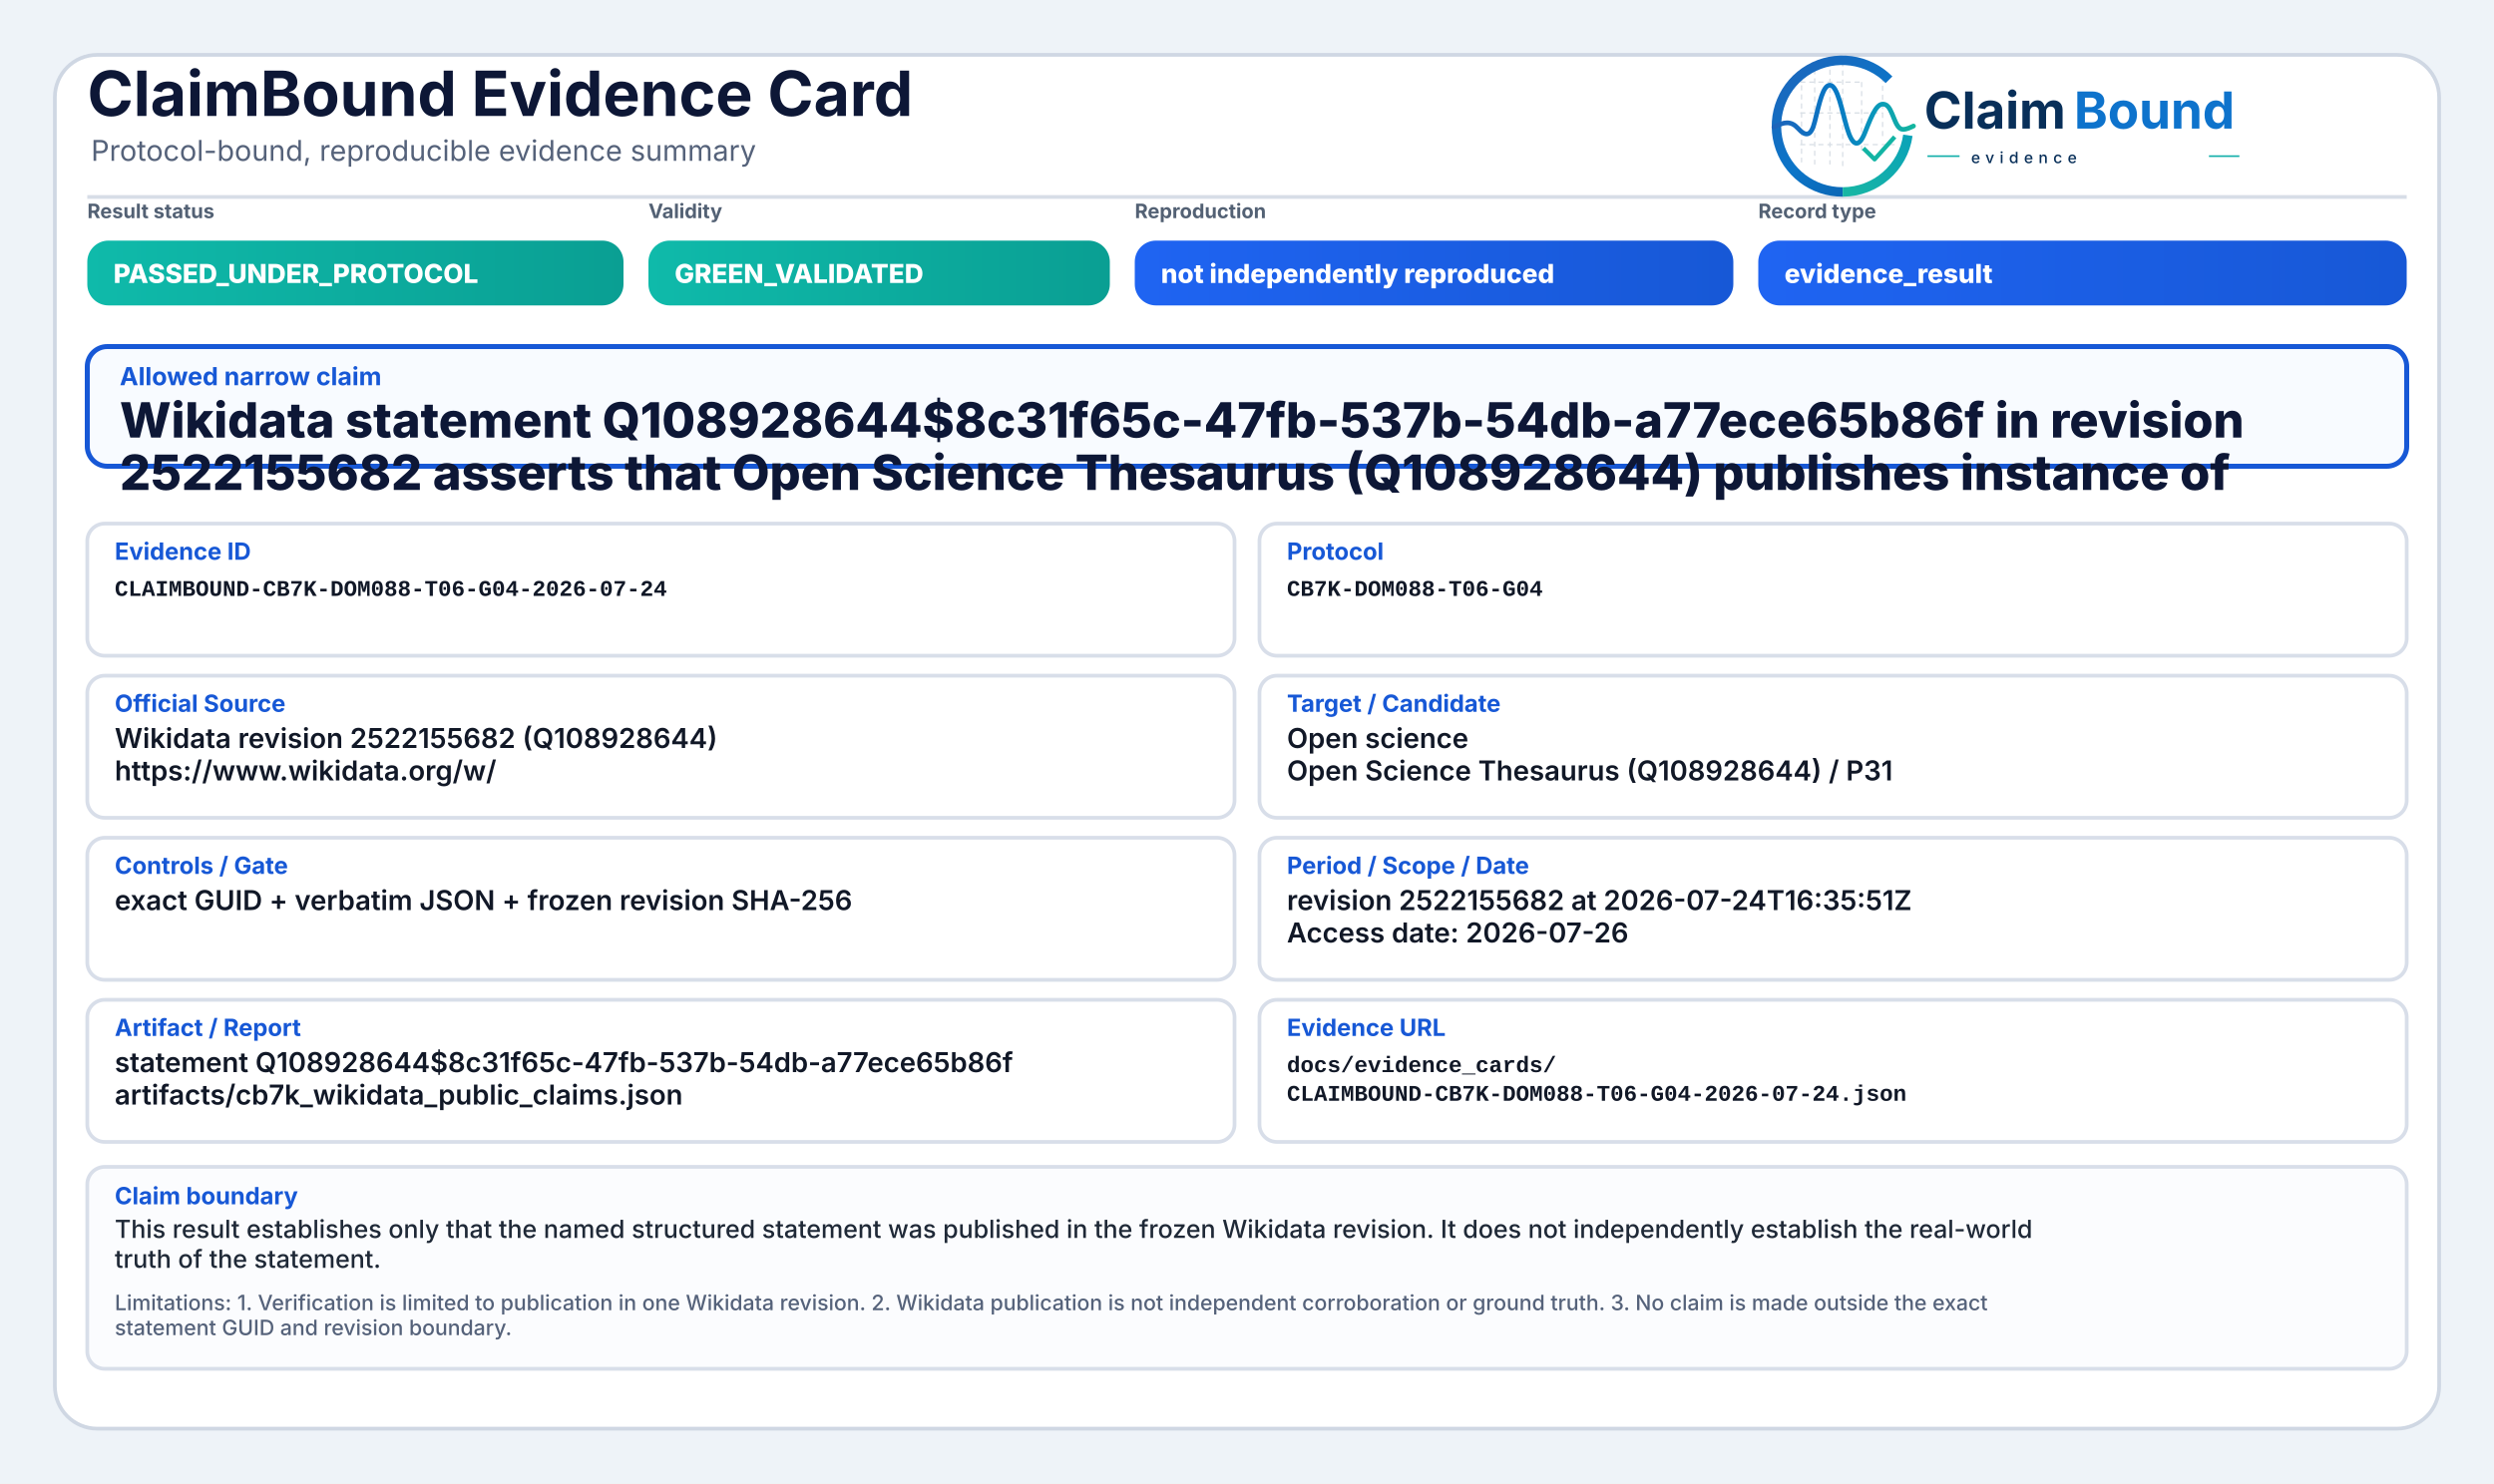
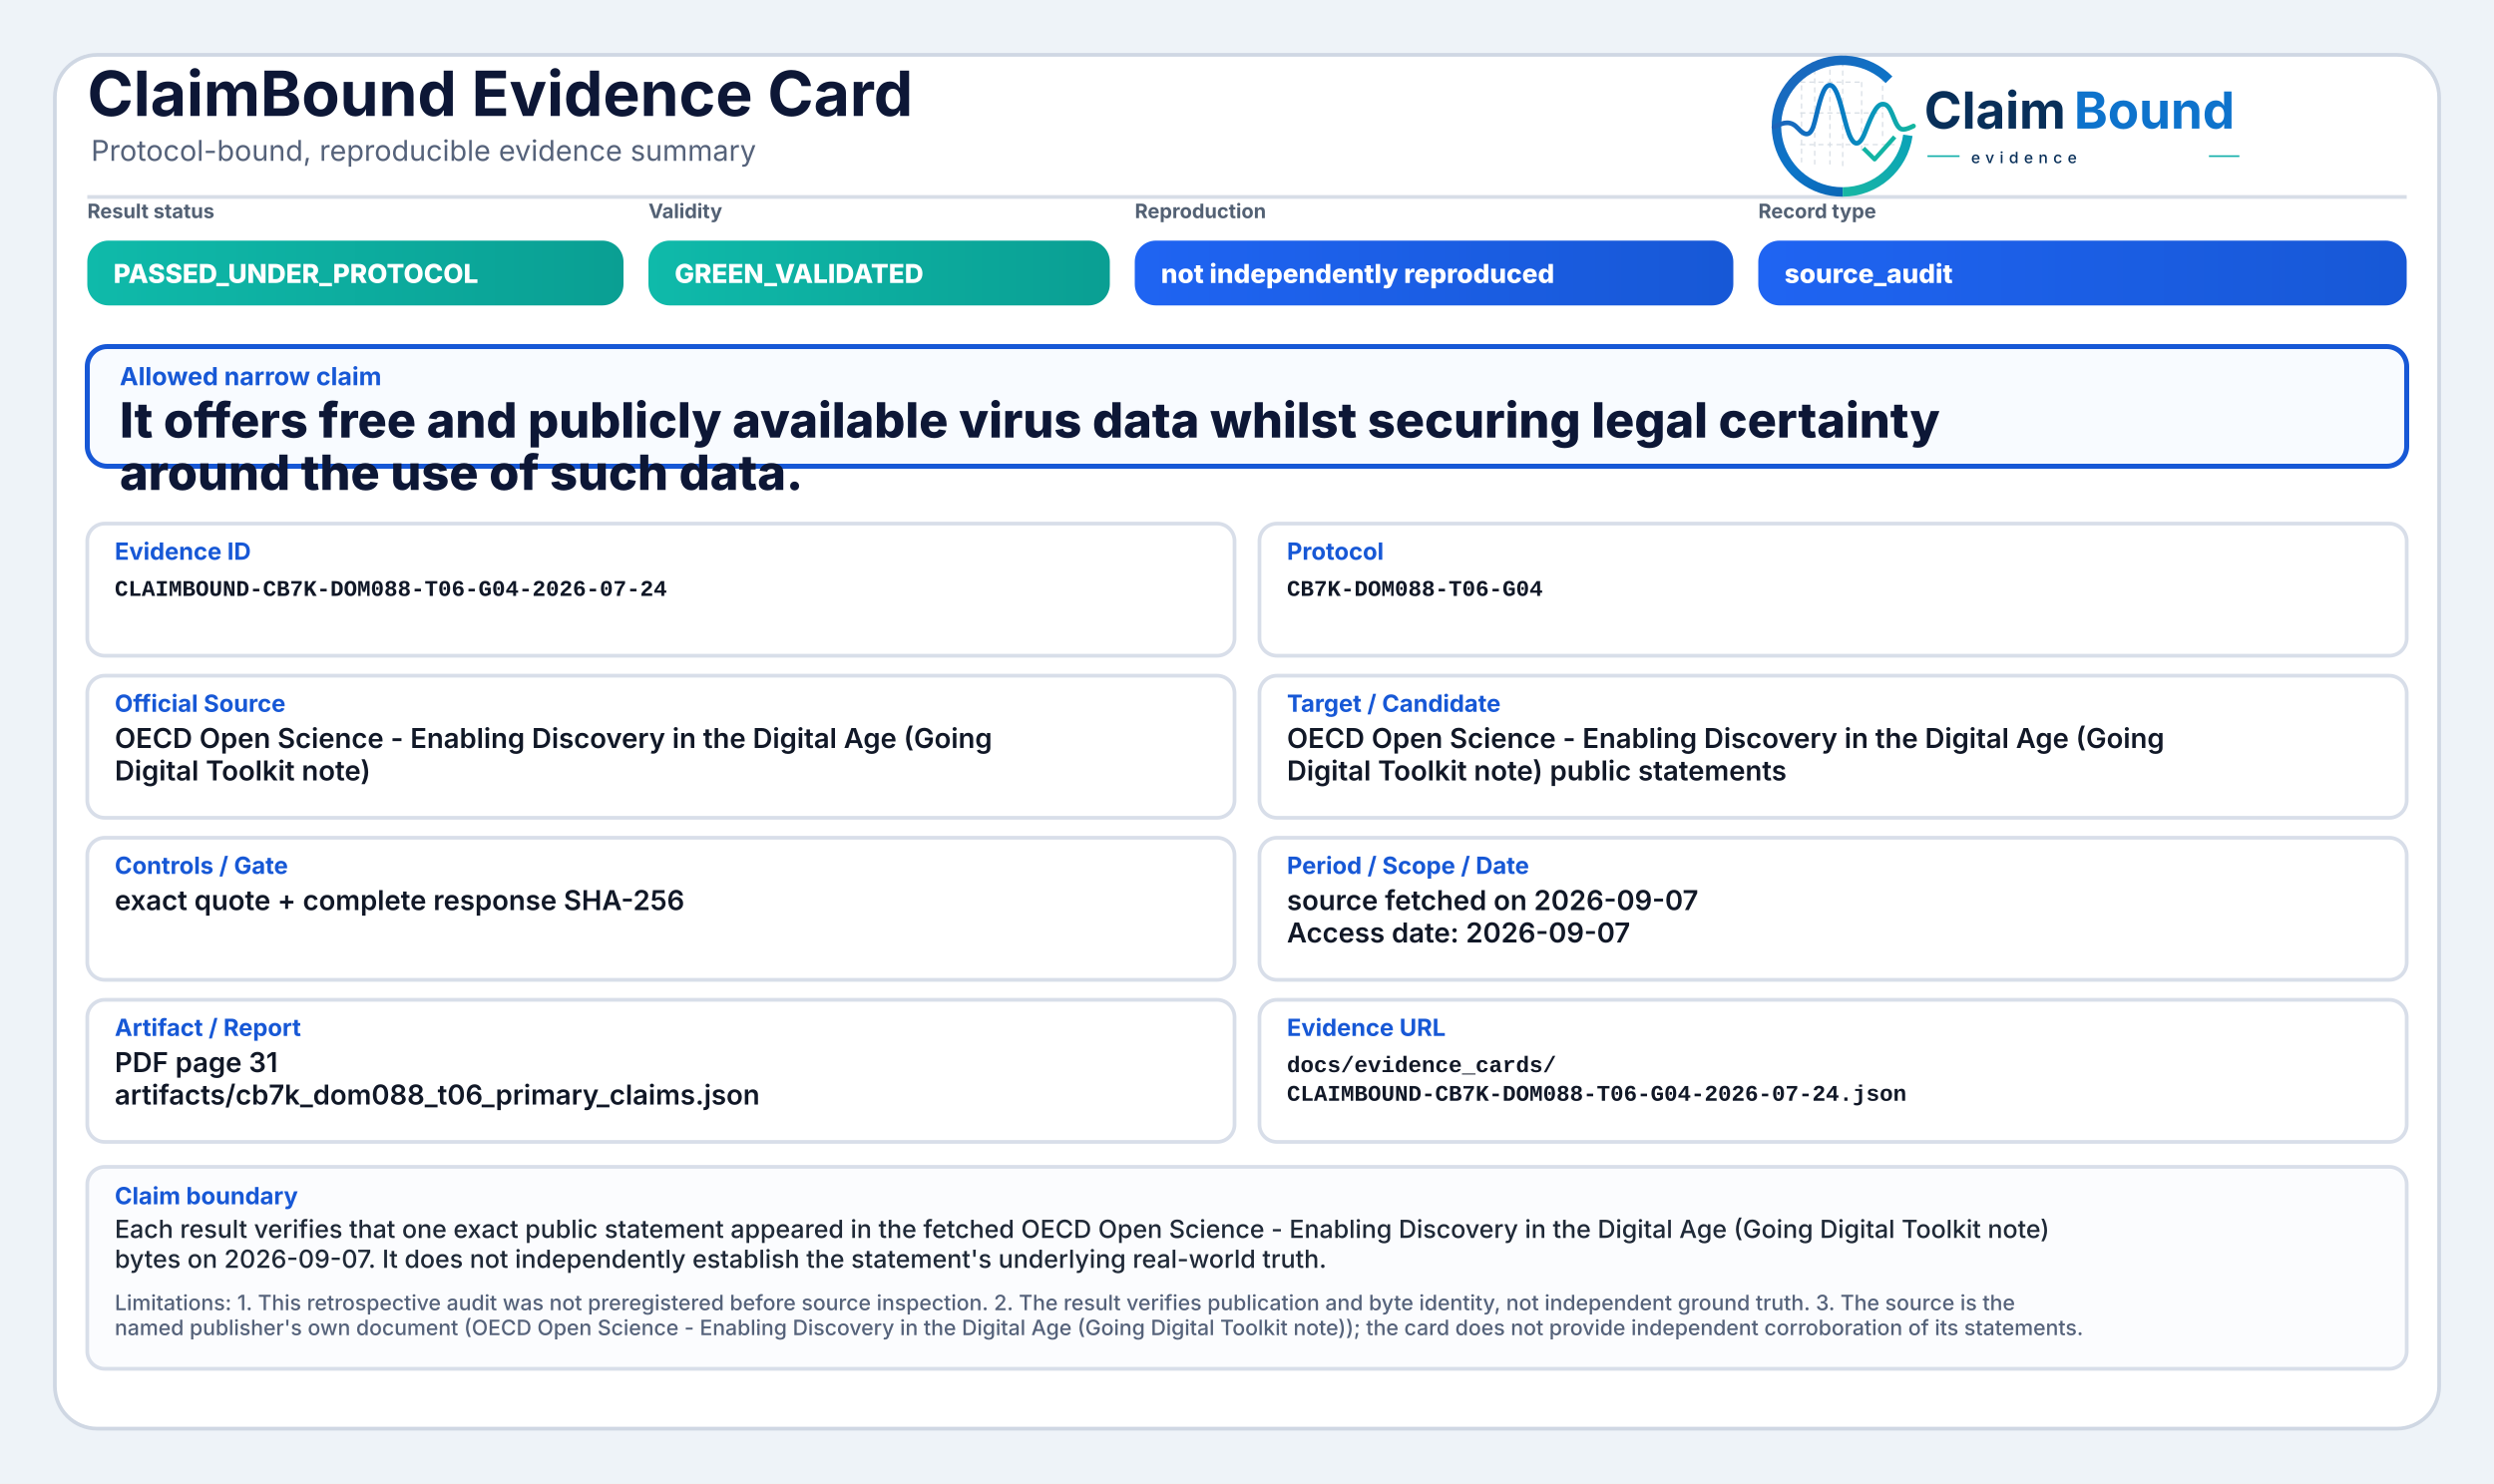
<svg xmlns="http://www.w3.org/2000/svg" width="2000" height="1190" viewBox="0 0 2000 1190" role="img" aria-label="ClaimBound Evidence Card">
  <defs>
    <linearGradient id="greenGrad" x1="0" y1="0" x2="1" y2="0">
      <stop offset="0%" stop-color="#0fbaaa" />
      <stop offset="100%" stop-color="#0a9f93" />
    </linearGradient>
    <linearGradient id="yellowGrad" x1="0" y1="0" x2="1" y2="0">
      <stop offset="0%" stop-color="#fbbf24" />
      <stop offset="100%" stop-color="#d97706" />
    </linearGradient>
    <linearGradient id="amberGrad" x1="0" y1="0" x2="1" y2="0">
      <stop offset="0%" stop-color="#f97316" />
      <stop offset="100%" stop-color="#c2410c" />
    </linearGradient>
    <linearGradient id="redGrad" x1="0" y1="0" x2="1" y2="0">
      <stop offset="0%" stop-color="#ef4444" />
      <stop offset="100%" stop-color="#b91c1c" />
    </linearGradient>
    <linearGradient id="grayGrad" x1="0" y1="0" x2="1" y2="0">
      <stop offset="0%" stop-color="#64748b" />
      <stop offset="100%" stop-color="#475569" />
    </linearGradient>
    <linearGradient id="blueGrad" x1="0" y1="0" x2="1" y2="0">
      <stop offset="0%" stop-color="#1f64f2" />
      <stop offset="100%" stop-color="#1758d6" />
    </linearGradient>
    <linearGradient id="logoRingBlue" x1="73" y1="453" x2="348" y2="793" gradientUnits="userSpaceOnUse">
      <stop offset="0" stop-color="#1E64BA" />
      <stop offset="0.55" stop-color="#0C75C8" />
      <stop offset="1" stop-color="#0A5FAB" />
    </linearGradient>
    <linearGradient id="logoRingTeal" x1="221" y1="792" x2="403" y2="594" gradientUnits="userSpaceOnUse">
      <stop offset="0" stop-color="#18B7A3" />
      <stop offset="1" stop-color="#089EBC" />
    </linearGradient>
    <linearGradient id="logoSignalGradient" x1="61" y1="628" x2="404" y2="628" gradientUnits="userSpaceOnUse">
      <stop offset="0" stop-color="#1E64BA" />
      <stop offset="0.43" stop-color="#0877C4" />
      <stop offset="0.72" stop-color="#0A97BB" />
      <stop offset="1" stop-color="#14B69E" />
    </linearGradient>
  </defs>
  <rect x="0" y="0" width="2000" height="1190" fill="#eef3f8" />
  <rect x="44" y="44" width="1912" height="1102" rx="34" fill="#ffffff" stroke="#cfd7e3" stroke-width="3" />
  <path d="M70 158 H1930" stroke="#d7dde7" stroke-width="3" />
  <text x="70" y="93" font-family="Inter, Segoe UI, Arial, sans-serif" font-size="50" font-weight="750" fill="#0d1736">ClaimBound Evidence Card</text>
  <text x="73" y="129" font-family="Inter, Segoe UI, Arial, sans-serif" font-size="23" font-weight="400" fill="#55627a">Protocol-bound, reproducible evidence summary</text>
  <g aria-label="ClaimBound evidence logo" transform="translate(1415,52) scale(0.33) translate(-40,-478)">
    <g stroke-linecap="butt" stroke-linejoin="round">
      <g stroke="#CBD3DC" stroke-width="3.2" stroke-linecap="round" stroke-dasharray="10 12" opacity="0.72">
        <path d="M130 507V714" />
        <path d="M162 490V719" />
        <path d="M199 491V719" />
        <path d="M230 471V726" />
        <path d="M276 521V690" />
        <path d="M327 508V650" />
        <path d="M128 520H277" />
        <path d="M128 595H327" />
        <path d="M128 672H355" />
      </g>
      <path d="M342.6 514.3A160 160 0 1 0 230 787" fill="none" stroke="url(#logoRingBlue)" stroke-width="23" />
      <path d="M230 787A160 160 0 0 0 388.4 649.3" fill="none" stroke="url(#logoRingTeal)" stroke-width="23" />
      <path d="M63 629.5C87 616.4 104.3 613.6 121.2 632.2C140.7 653.8 153.4 651.6 162.1 616.2C173.8 568.5 182.5 527.5 198.9 527.5C217.5 527.5 228.4 590.6 240.3 630.8C253.4 675.4 268.6 682.8 284.6 641.5C303.5 592.9 315.2 567.6 333.7 574.7C352.6 582 355.7 635.1 376.6 634.9C386.2 634.8 394 630.4 402 626.8" fill="none" stroke="url(#logoSignalGradient)" stroke-width="11.5" stroke-linecap="round" />
      <path d="M284 684.5L307.5 707.7L353 657" fill="none" stroke="#12B4A4" stroke-width="10.5" stroke-linecap="square" />
    </g>
    <text x="428" y="633" font-family="Inter, Segoe UI, Arial, sans-serif" font-size="124" font-weight="750" fill="#082F59" text-rendering="geometricPrecision">Claim</text>
    <text x="792" y="633" font-family="Inter, Segoe UI, Arial, sans-serif" font-size="124" font-weight="750" fill="#0E73CC" text-rendering="geometricPrecision">Bound</text>
    <line x1="436" y1="700" x2="514" y2="700" stroke="#11AFA9" stroke-width="4" />
    <text x="542" y="717" font-family="Inter, Segoe UI, Arial, sans-serif" font-size="38" font-weight="500" letter-spacing="13" fill="#082F59">evidence</text>
    <line x1="1120" y1="700" x2="1194" y2="700" stroke="#11AFA9" stroke-width="4" />
  </g>
  <text x="70" y="175" font-family="Inter, Segoe UI, Arial, sans-serif" font-size="16" font-weight="650" fill="#536174">Result status</text>
  <rect x="70" y="193" width="430" height="52" rx="17" fill="url(#greenGrad)" />
  <text x="91" y="227" font-family="Inter, Segoe UI, Arial, sans-serif" font-size="21" font-weight="800" fill="#ffffff">PASSED_UNDER_PROTOCOL</text>
  <text x="520" y="175" font-family="Inter, Segoe UI, Arial, sans-serif" font-size="16" font-weight="650" fill="#536174">Validity</text>
  <rect x="520" y="193" width="370" height="52" rx="17" fill="url(#greenGrad)" />
  <text x="541" y="227" font-family="Inter, Segoe UI, Arial, sans-serif" font-size="21" font-weight="800" fill="#ffffff">GREEN_VALIDATED</text>
  <text x="910" y="175" font-family="Inter, Segoe UI, Arial, sans-serif" font-size="16" font-weight="650" fill="#536174">Reproduction</text>
  <rect x="910" y="193" width="480" height="52" rx="17" fill="url(#blueGrad)" />
  <text x="931" y="227" font-family="Inter, Segoe UI, Arial, sans-serif" font-size="21" font-weight="800" fill="#ffffff">not independently reproduced</text>
  <text x="1410" y="175" font-family="Inter, Segoe UI, Arial, sans-serif" font-size="16" font-weight="650" fill="#536174">Record type</text>
  <rect x="1410" y="193" width="520" height="52" rx="17" fill="url(#blueGrad)" />
-   <text x="1431" y="227" font-family="Inter, Segoe UI, Arial, sans-serif" font-size="21" font-weight="800" fill="#ffffff">evidence_result</text>
+   <text x="1431" y="227" font-family="Inter, Segoe UI, Arial, sans-serif" font-size="21" font-weight="800" fill="#ffffff">source_audit</text>
  <rect x="70" y="278" width="1860" height="96" rx="16" fill="#f8fbff" stroke="#1758d6" stroke-width="4" />
  <text x="96" y="309" font-family="Inter, Segoe UI, Arial, sans-serif" font-size="20" font-weight="750" fill="#1758d6">Allowed narrow claim</text>
-   <text x="96" y="351" font-family="Inter, Segoe UI, Arial, sans-serif" font-size="39" font-weight="800" fill="#0d1736">Wikidata statement Q108928644$8c31f65c-47fb-537b-54db-a77ece65b86f in revision</text>
-   <text x="96" y="393" font-family="Inter, Segoe UI, Arial, sans-serif" font-size="39" font-weight="800" fill="#0d1736">2522155682 asserts that Open Science Thesaurus (Q108928644) publishes instance of</text>
+   <text x="96" y="351" font-family="Inter, Segoe UI, Arial, sans-serif" font-size="39" font-weight="800" fill="#0d1736">It offers free and publicly available virus data whilst securing legal certainty</text>
+   <text x="96" y="393" font-family="Inter, Segoe UI, Arial, sans-serif" font-size="39" font-weight="800" fill="#0d1736">around the use of such data.</text>
  <rect x="70" y="420" width="920" height="106" rx="14" fill="#ffffff" stroke="#d8dee9" stroke-width="3" />
  <text x="92" y="449" font-family="Inter, Segoe UI, Arial, sans-serif" font-size="19" font-weight="750" fill="#1758d6">Evidence ID</text>
  <text x="92" y="478" font-family="SFMono-Regular, Consolas, Liberation Mono, monospace" font-size="18" font-weight="600" fill="#111827">CLAIMBOUND-CB7K-DOM088-T06-G04-2026-07-24</text>
  <rect x="1010" y="420" width="920" height="106" rx="14" fill="#ffffff" stroke="#d8dee9" stroke-width="3" />
  <text x="1032" y="449" font-family="Inter, Segoe UI, Arial, sans-serif" font-size="19" font-weight="750" fill="#1758d6">Protocol</text>
  <text x="1032" y="478" font-family="SFMono-Regular, Consolas, Liberation Mono, monospace" font-size="18" font-weight="600" fill="#111827">CB7K-DOM088-T06-G04</text>
  <rect x="70" y="542" width="920" height="114" rx="14" fill="#ffffff" stroke="#d8dee9" stroke-width="3" />
  <text x="92" y="571" font-family="Inter, Segoe UI, Arial, sans-serif" font-size="19" font-weight="750" fill="#1758d6">Official Source</text>
-   <text x="92" y="600" font-family="Inter, Segoe UI, Arial, sans-serif" font-size="22" font-weight="600" fill="#111827">Wikidata revision 2522155682 (Q108928644)</text>
-   <text x="92" y="626" font-family="Inter, Segoe UI, Arial, sans-serif" font-size="22" font-weight="600" fill="#111827">https://www.wikidata.org/w/</text>
+   <text x="92" y="600" font-family="Inter, Segoe UI, Arial, sans-serif" font-size="22" font-weight="600" fill="#111827">OECD Open Science - Enabling Discovery in the Digital Age (Going</text>
+   <text x="92" y="626" font-family="Inter, Segoe UI, Arial, sans-serif" font-size="22" font-weight="600" fill="#111827">Digital Toolkit note)</text>
  <rect x="1010" y="542" width="920" height="114" rx="14" fill="#ffffff" stroke="#d8dee9" stroke-width="3" />
  <text x="1032" y="571" font-family="Inter, Segoe UI, Arial, sans-serif" font-size="19" font-weight="750" fill="#1758d6">Target / Candidate</text>
-   <text x="1032" y="600" font-family="Inter, Segoe UI, Arial, sans-serif" font-size="22" font-weight="600" fill="#111827">Open science</text>
-   <text x="1032" y="626" font-family="Inter, Segoe UI, Arial, sans-serif" font-size="22" font-weight="600" fill="#111827">Open Science Thesaurus (Q108928644) / P31</text>
+   <text x="1032" y="600" font-family="Inter, Segoe UI, Arial, sans-serif" font-size="22" font-weight="600" fill="#111827">OECD Open Science - Enabling Discovery in the Digital Age (Going</text>
+   <text x="1032" y="626" font-family="Inter, Segoe UI, Arial, sans-serif" font-size="22" font-weight="600" fill="#111827">Digital Toolkit note) public statements</text>
  <rect x="70" y="672" width="920" height="114" rx="14" fill="#ffffff" stroke="#d8dee9" stroke-width="3" />
  <text x="92" y="701" font-family="Inter, Segoe UI, Arial, sans-serif" font-size="19" font-weight="750" fill="#1758d6">Controls / Gate</text>
-   <text x="92" y="730" font-family="Inter, Segoe UI, Arial, sans-serif" font-size="22" font-weight="600" fill="#111827">exact GUID + verbatim JSON + frozen revision SHA-256</text>
+   <text x="92" y="730" font-family="Inter, Segoe UI, Arial, sans-serif" font-size="22" font-weight="600" fill="#111827">exact quote + complete response SHA-256</text>
  <rect x="1010" y="672" width="920" height="114" rx="14" fill="#ffffff" stroke="#d8dee9" stroke-width="3" />
  <text x="1032" y="701" font-family="Inter, Segoe UI, Arial, sans-serif" font-size="19" font-weight="750" fill="#1758d6">Period / Scope / Date</text>
-   <text x="1032" y="730" font-family="Inter, Segoe UI, Arial, sans-serif" font-size="22" font-weight="600" fill="#111827">revision 2522155682 at 2026-07-24T16:35:51Z</text>
-   <text x="1032" y="756" font-family="Inter, Segoe UI, Arial, sans-serif" font-size="22" font-weight="600" fill="#111827">Access date: 2026-07-26</text>
+   <text x="1032" y="730" font-family="Inter, Segoe UI, Arial, sans-serif" font-size="22" font-weight="600" fill="#111827">source fetched on 2026-09-07</text>
+   <text x="1032" y="756" font-family="Inter, Segoe UI, Arial, sans-serif" font-size="22" font-weight="600" fill="#111827">Access date: 2026-09-07</text>
  <rect x="70" y="802" width="920" height="114" rx="14" fill="#ffffff" stroke="#d8dee9" stroke-width="3" />
  <text x="92" y="831" font-family="Inter, Segoe UI, Arial, sans-serif" font-size="19" font-weight="750" fill="#1758d6">Artifact / Report</text>
-   <text x="92" y="860" font-family="Inter, Segoe UI, Arial, sans-serif" font-size="22" font-weight="600" fill="#111827">statement Q108928644$8c31f65c-47fb-537b-54db-a77ece65b86f</text>
-   <text x="92" y="886" font-family="Inter, Segoe UI, Arial, sans-serif" font-size="22" font-weight="600" fill="#111827">artifacts/cb7k_wikidata_public_claims.json</text>
+   <text x="92" y="860" font-family="Inter, Segoe UI, Arial, sans-serif" font-size="22" font-weight="600" fill="#111827">PDF page 31</text>
+   <text x="92" y="886" font-family="Inter, Segoe UI, Arial, sans-serif" font-size="22" font-weight="600" fill="#111827">artifacts/cb7k_dom088_t06_primary_claims.json</text>
  <rect x="1010" y="802" width="920" height="114" rx="14" fill="#ffffff" stroke="#d8dee9" stroke-width="3" />
  <text x="1032" y="831" font-family="Inter, Segoe UI, Arial, sans-serif" font-size="19" font-weight="750" fill="#1758d6">Evidence URL</text>
  <text x="1032" y="860" font-family="SFMono-Regular, Consolas, Liberation Mono, monospace" font-size="18" font-weight="600" fill="#111827">docs/evidence_cards/</text>
  <text x="1032" y="883" font-family="SFMono-Regular, Consolas, Liberation Mono, monospace" font-size="18" font-weight="600" fill="#111827">CLAIMBOUND-CB7K-DOM088-T06-G04-2026-07-24.json</text>
  <rect x="70" y="936" width="1860" height="162" rx="14" fill="#fbfcfe" stroke="#d8dee9" stroke-width="3" />
  <text x="92" y="966" font-family="Inter, Segoe UI, Arial, sans-serif" font-size="19" font-weight="750" fill="#1758d6">Claim boundary</text>
-   <text x="92" y="993" font-family="Inter, Segoe UI, Arial, sans-serif" font-size="20" font-weight="500" fill="#1f2937">This result establishes only that the named structured statement was published in the frozen Wikidata revision. It does not independently establish the real-world</text>
-   <text x="92" y="1017" font-family="Inter, Segoe UI, Arial, sans-serif" font-size="20" font-weight="500" fill="#1f2937">truth of the statement.</text>
-   <text x="92" y="1051" font-family="Inter, Segoe UI, Arial, sans-serif" font-size="17" font-weight="500" fill="#55627a">Limitations: 1. Verification is limited to publication in one Wikidata revision. 2. Wikidata publication is not independent corroboration or ground truth. 3. No claim is made outside the exact</text>
-   <text x="92" y="1071" font-family="Inter, Segoe UI, Arial, sans-serif" font-size="17" font-weight="500" fill="#55627a">statement GUID and revision boundary.</text>
+   <text x="92" y="993" font-family="Inter, Segoe UI, Arial, sans-serif" font-size="20" font-weight="500" fill="#1f2937">Each result verifies that one exact public statement appeared in the fetched OECD Open Science - Enabling Discovery in the Digital Age (Going Digital Toolkit note)</text>
+   <text x="92" y="1017" font-family="Inter, Segoe UI, Arial, sans-serif" font-size="20" font-weight="500" fill="#1f2937">bytes on 2026-09-07. It does not independently establish the statement's underlying real-world truth.</text>
+   <text x="92" y="1051" font-family="Inter, Segoe UI, Arial, sans-serif" font-size="17" font-weight="500" fill="#55627a">Limitations: 1. This retrospective audit was not preregistered before source inspection. 2. The result verifies publication and byte identity, not independent ground truth. 3. The source is the</text>
+   <text x="92" y="1071" font-family="Inter, Segoe UI, Arial, sans-serif" font-size="17" font-weight="500" fill="#55627a">named publisher's own document (OECD Open Science - Enabling Discovery in the Digital Age (Going Digital Toolkit note)); the card does not provide independent corroboration of its statements.</text>
</svg>
